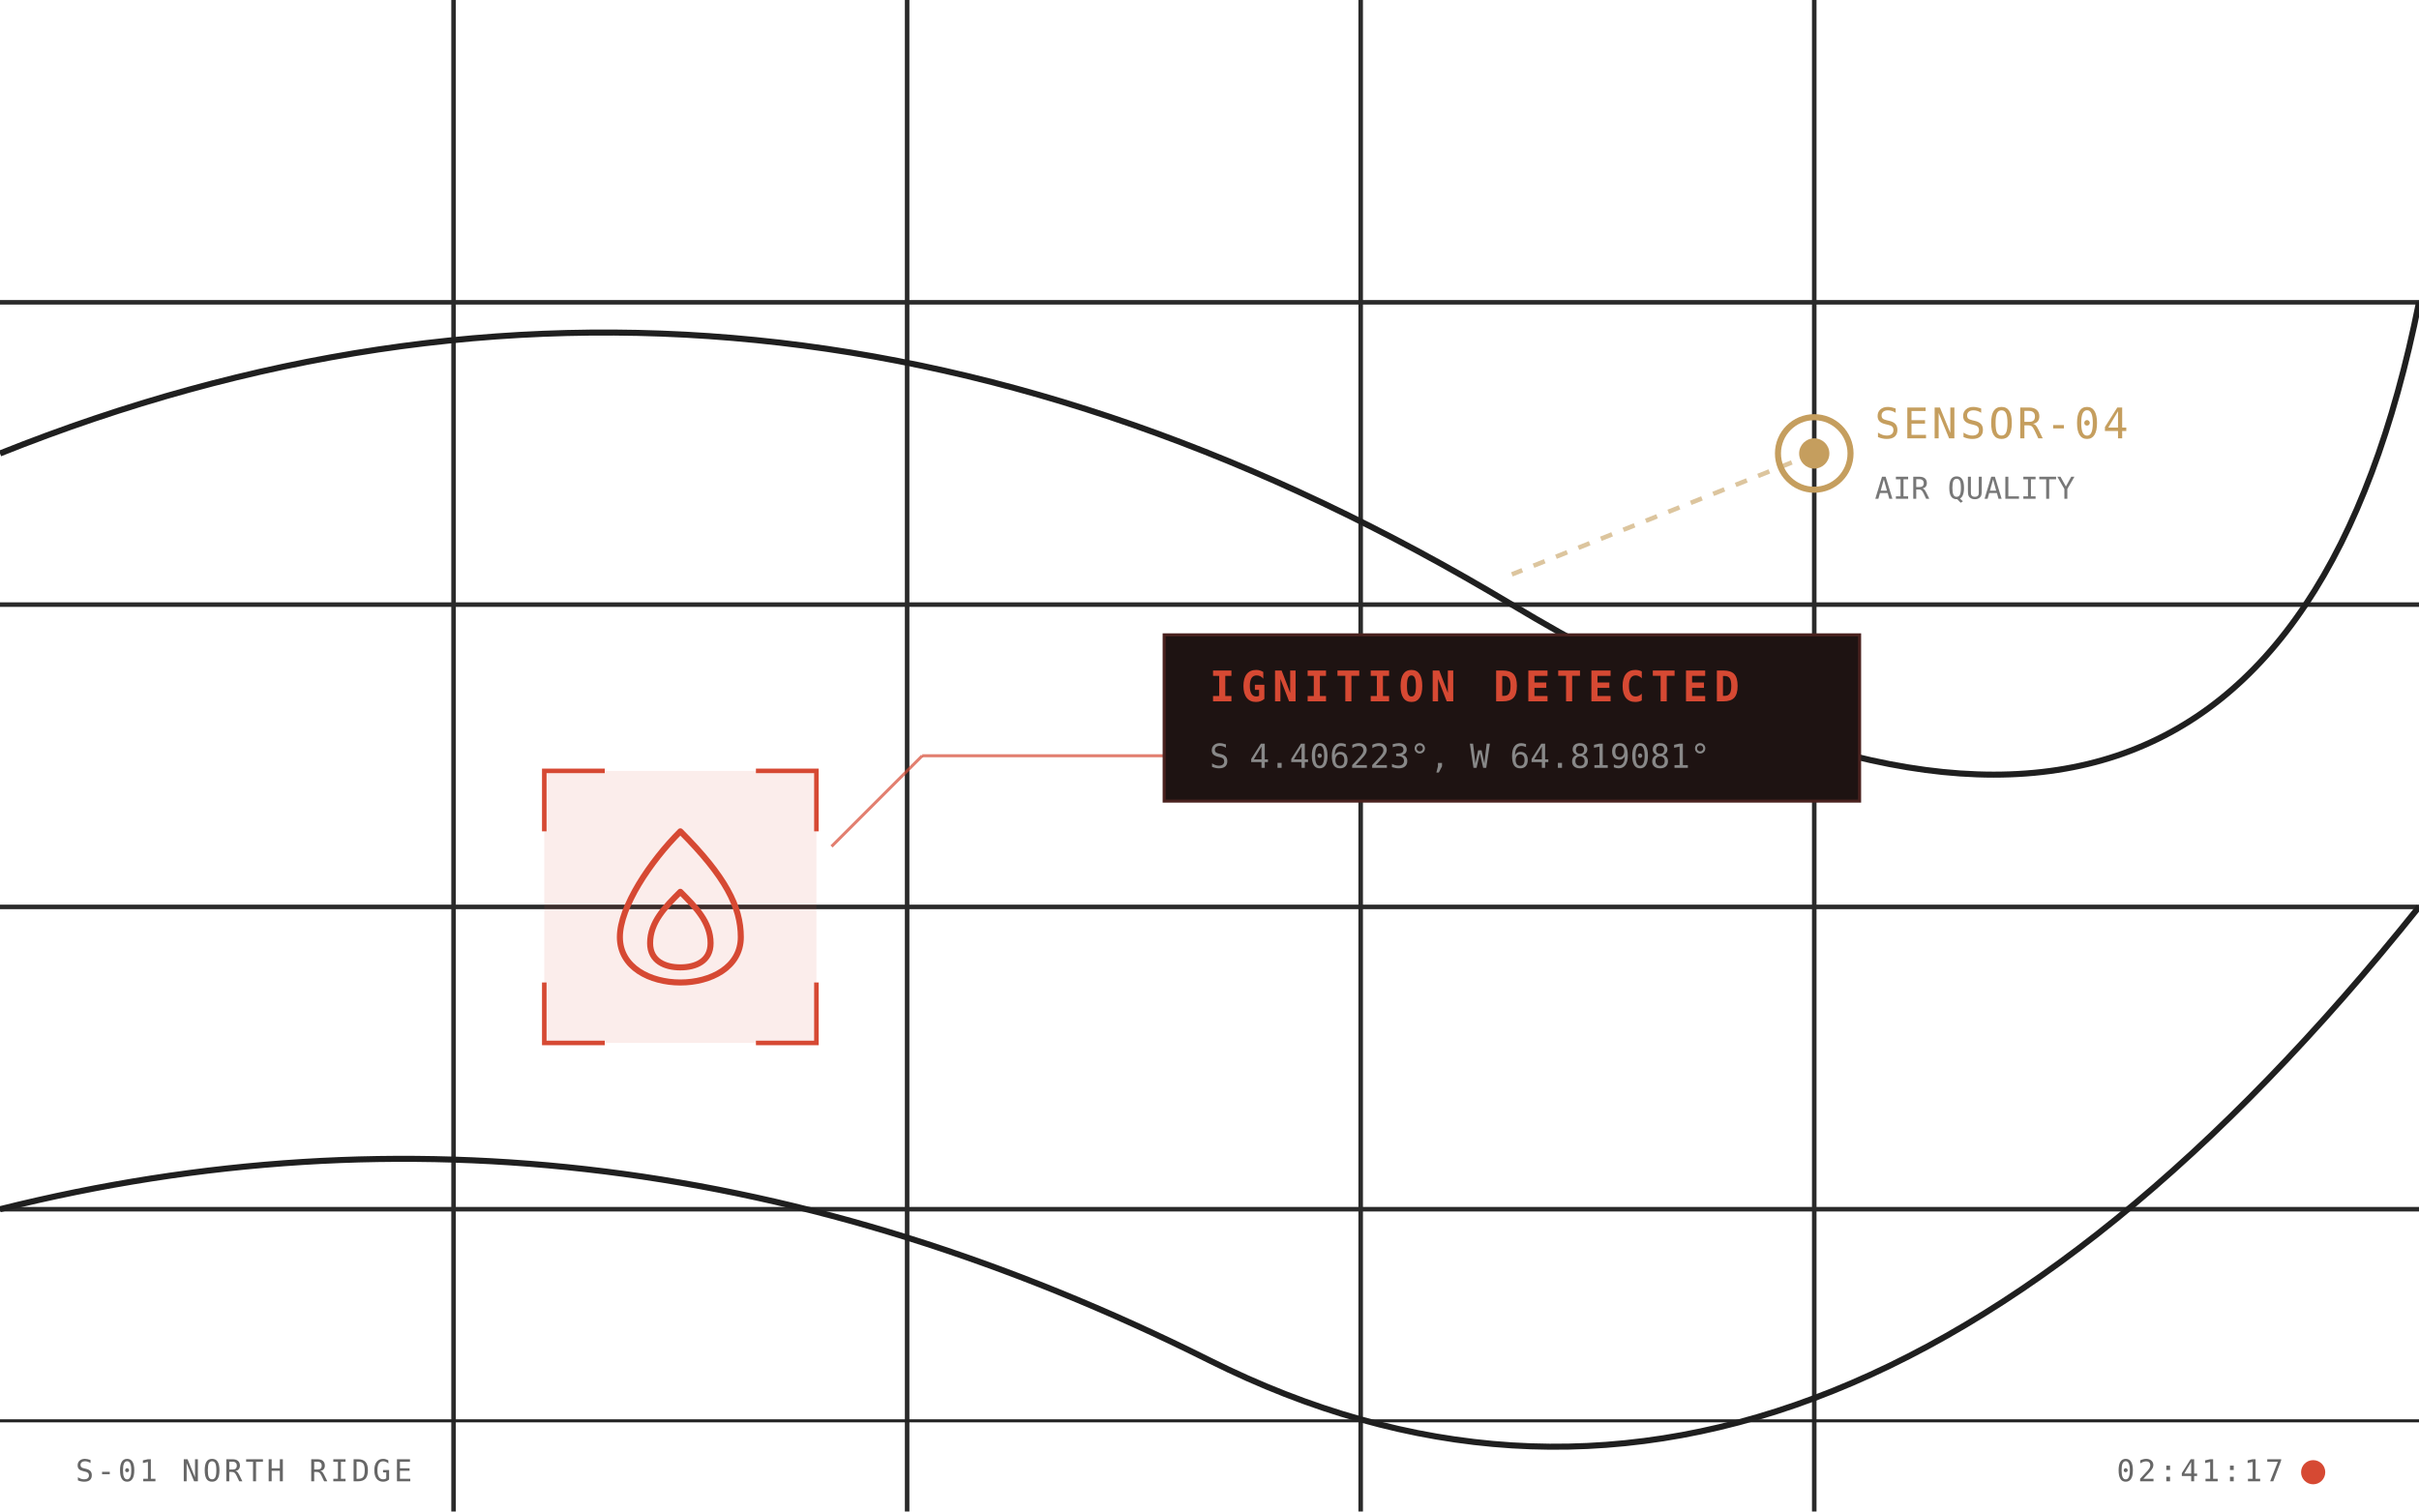
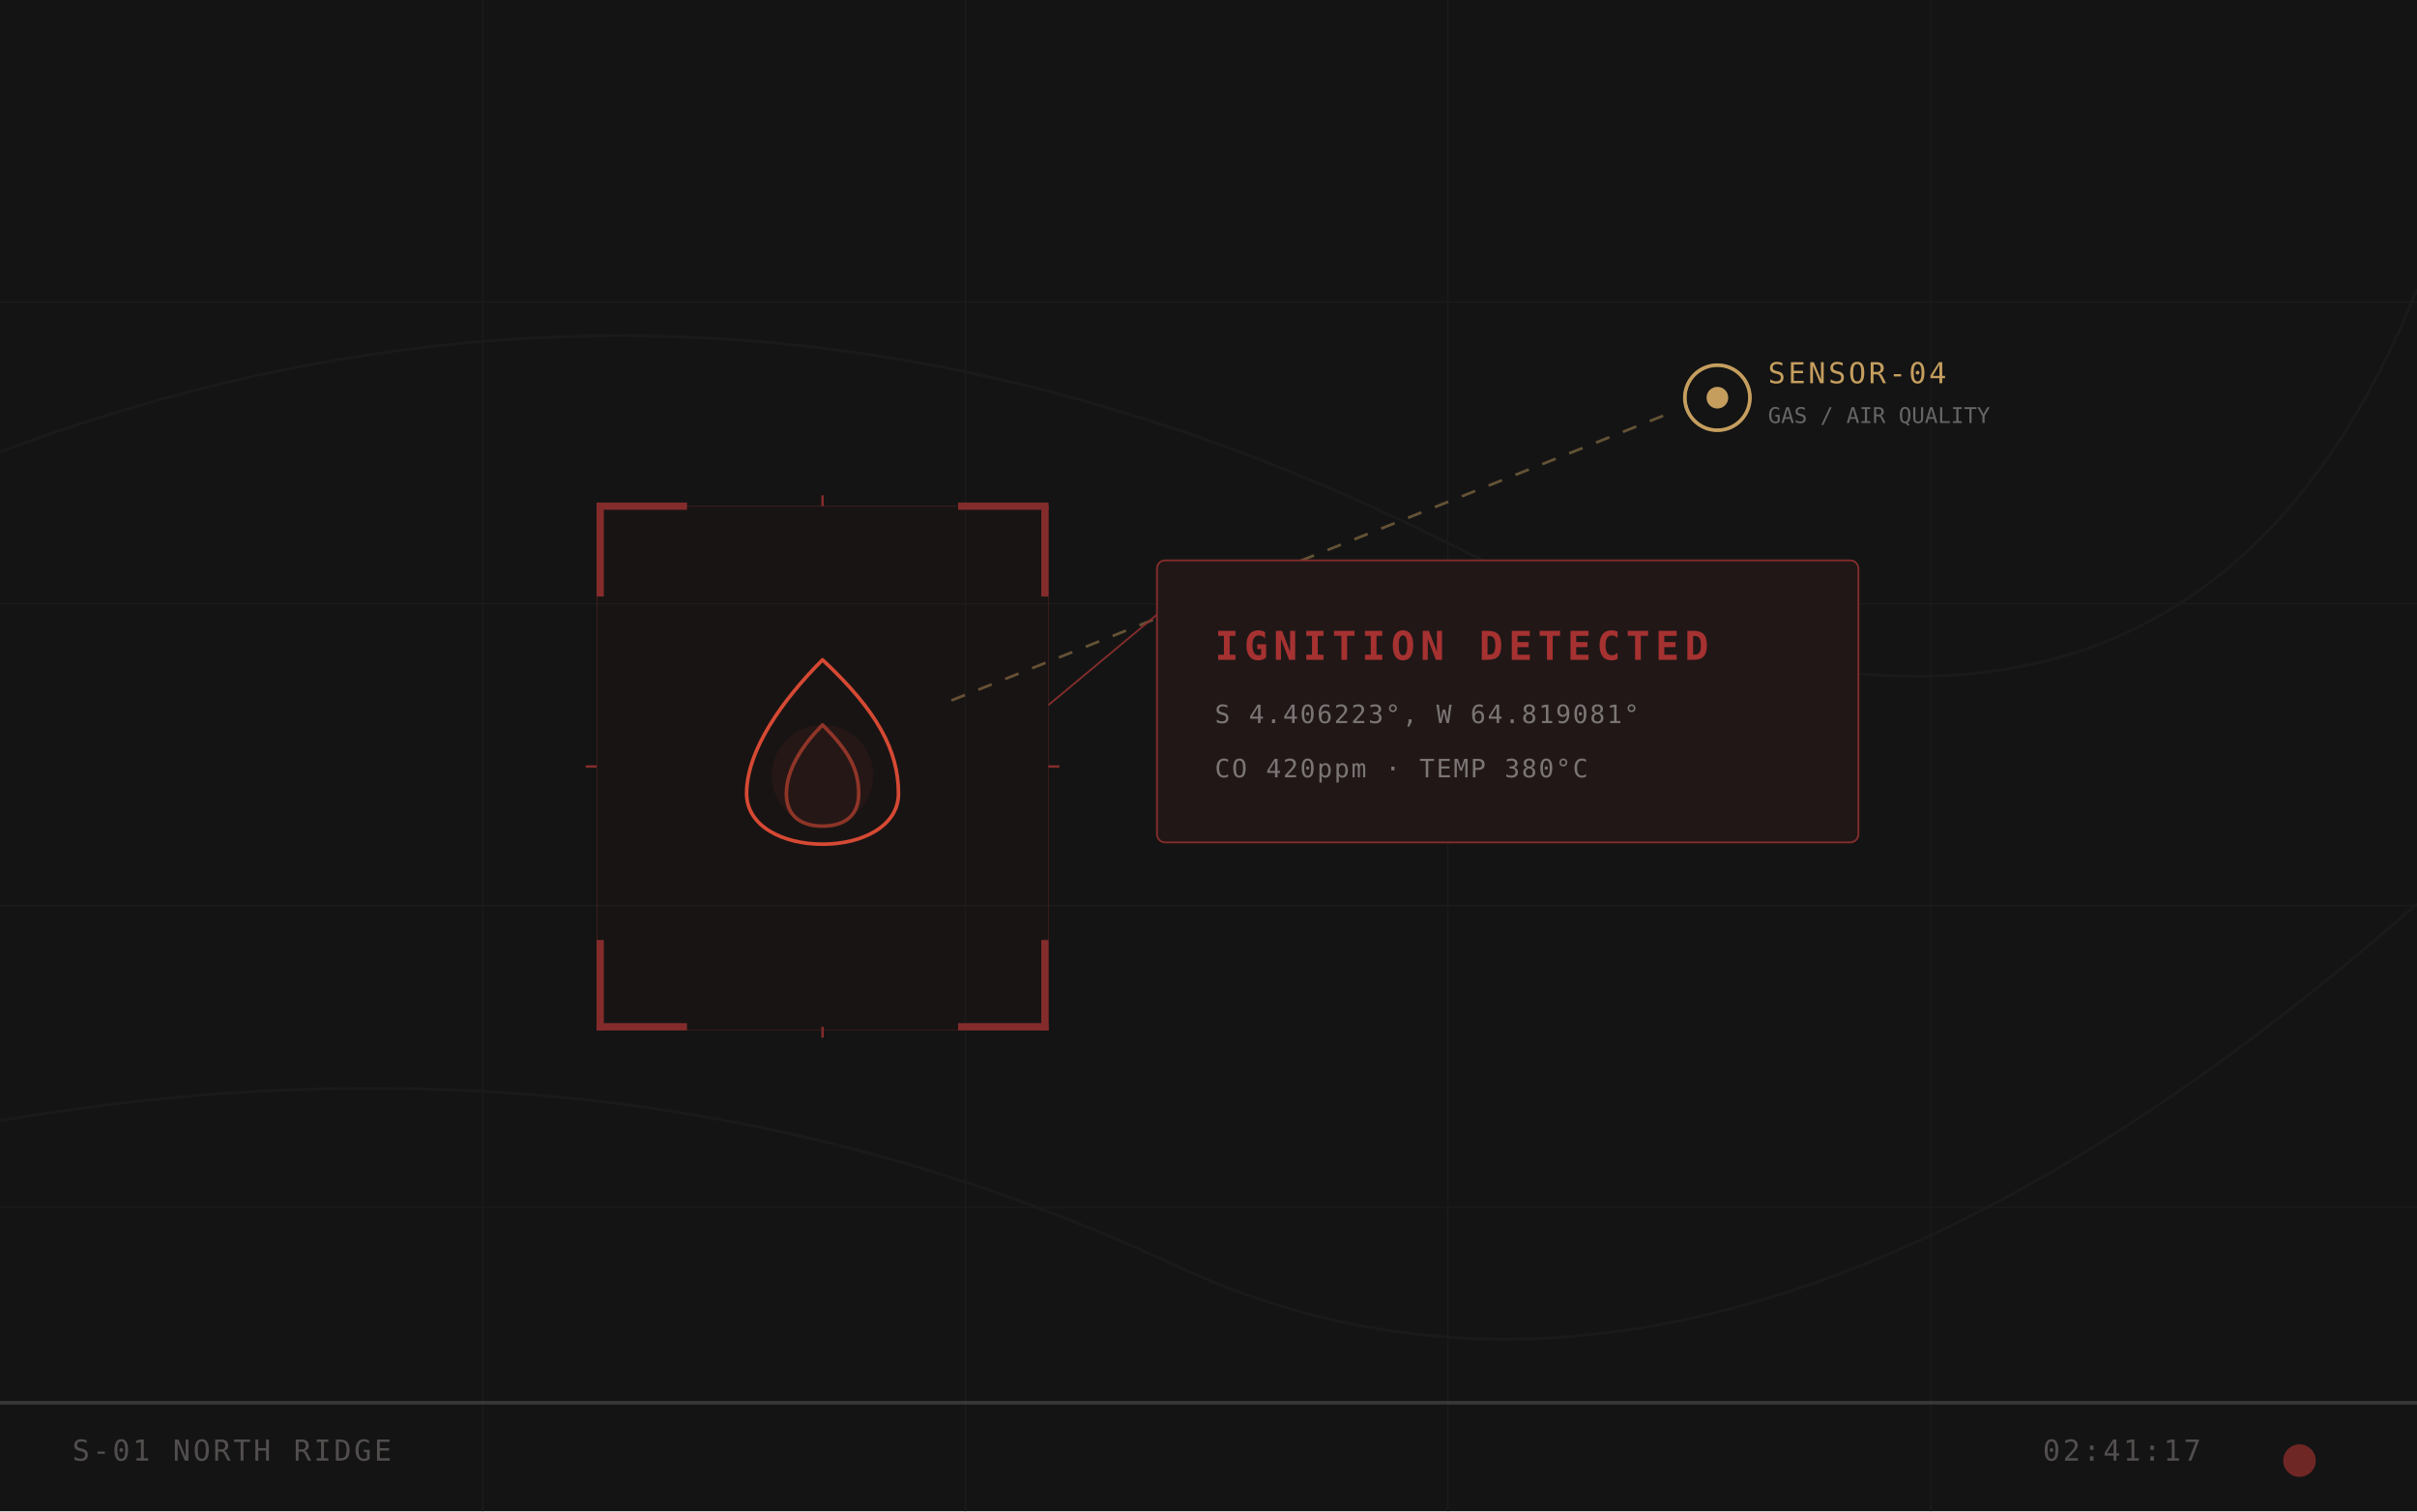
- <svg xmlns="http://www.w3.org/2000/svg" viewBox="0 0 800 500" style="background-color: #121212; font-family: monospace;">
-   <g stroke="#2a2a2a" stroke-width="1.5">
-     <line x1="0" y1="100" x2="800" y2="100" />
-     <line x1="0" y1="200" x2="800" y2="200" />
-     <line x1="0" y1="300" x2="800" y2="300" />
-     <line x1="0" y1="400" x2="800" y2="400" />
-     <line x1="150" y1="0" x2="150" y2="500" />
-     <line x1="300" y1="0" x2="300" y2="500" />
-     <line x1="450" y1="0" x2="450" y2="500" />
-     <line x1="600" y1="0" x2="600" y2="500" />
+ <svg xmlns="http://www.w3.org/2000/svg" width="1337" height="836" viewBox="0 0 1337 836" fill="none">
+   <rect width="1337" height="836" fill="#141414" />
+   <g stroke="#1e1e1e" stroke-width="0.5">
+     <line x1="0" y1="167" x2="1337" y2="167" />
+     <line x1="0" y1="334" x2="1337" y2="334" />
+     <line x1="0" y1="501" x2="1337" y2="501" />
+     <line x1="0" y1="668" x2="1337" y2="668" />
+     <line x1="267" y1="0" x2="267" y2="836" />
+     <line x1="534" y1="0" x2="534" y2="836" />
+     <line x1="801" y1="0" x2="801" y2="836" />
+     <line x1="1068" y1="0" x2="1068" y2="836" />
  </g>
-   <path d="M 0 400 Q 200 350 400 450 T 800 300" fill="none" stroke="#1f1f1f" stroke-width="2" />
-   <path d="M 0 150 Q 250 50 500 200 T 800 100" fill="none" stroke="#1f1f1f" stroke-width="2" />
-   <g fill="#4a4a4a">
-     <circle cx="225" cy="300" r="10" opacity="0">
-       <animate attributeName="cx" values="225; 600" dur="4s" repeatCount="indefinite" />
-       <animate attributeName="cy" values="300; 150" dur="4s" repeatCount="indefinite" />
-       <animate attributeName="r" values="5; 45" dur="4s" repeatCount="indefinite" />
-       <animate attributeName="opacity" values="0; 0.6; 0" dur="4s" repeatCount="indefinite" />
+   <path d="M 0 620 Q 350 560 650 700 T 1337 500" fill="none" stroke="#1a1a1a" stroke-width="1.5" />
+   <path d="M 0 250 Q 400 100 800 300 T 1337 160" fill="none" stroke="#1a1a1a" stroke-width="1.5" />
+   <line x1="920" y1="230" x2="520" y2="390" stroke="#c59e5e" stroke-width="1.5" stroke-dasharray="8 8" opacity="0.45" />
+   <g fill="#444">
+     <circle r="4" opacity="0">
+       <animate attributeName="cx" values="440;900" dur="5s" repeatCount="indefinite" />
+       <animate attributeName="cy" values="430;240" dur="5s" repeatCount="indefinite" />
+       <animate attributeName="r" values="4;50" dur="5s" repeatCount="indefinite" />
+       <animate attributeName="opacity" values="0;0.3;0" dur="5s" repeatCount="indefinite" />
    </circle>
-     <circle cx="225" cy="300" r="10" opacity="0">
-       <animate attributeName="cx" values="225; 600" dur="4s" begin="1.33s" repeatCount="indefinite" />
-       <animate attributeName="cy" values="300; 150" dur="4s" begin="1.33s" repeatCount="indefinite" />
-       <animate attributeName="r" values="5; 45" dur="4s" begin="1.33s" repeatCount="indefinite" />
-       <animate attributeName="opacity" values="0; 0.6; 0" dur="4s" begin="1.33s" repeatCount="indefinite" />
+     <circle r="4" opacity="0">
+       <animate attributeName="cx" values="440;900" dur="5s" begin="1.67s" repeatCount="indefinite" />
+       <animate attributeName="cy" values="430;240" dur="5s" begin="1.67s" repeatCount="indefinite" />
+       <animate attributeName="r" values="4;50" dur="5s" begin="1.67s" repeatCount="indefinite" />
+       <animate attributeName="opacity" values="0;0.3;0" dur="5s" begin="1.67s" repeatCount="indefinite" />
    </circle>
-     <circle cx="225" cy="300" r="10" opacity="0">
-       <animate attributeName="cx" values="225; 600" dur="4s" begin="2.66s" repeatCount="indefinite" />
-       <animate attributeName="cy" values="300; 150" dur="4s" begin="2.66s" repeatCount="indefinite" />
-       <animate attributeName="r" values="5; 45" dur="4s" begin="2.66s" repeatCount="indefinite" />
-       <animate attributeName="opacity" values="0; 0.6; 0" dur="4s" begin="2.66s" repeatCount="indefinite" />
+     <circle r="4" opacity="0">
+       <animate attributeName="cx" values="440;900" dur="5s" begin="3.33s" repeatCount="indefinite" />
+       <animate attributeName="cy" values="430;240" dur="5s" begin="3.33s" repeatCount="indefinite" />
+       <animate attributeName="r" values="4;50" dur="5s" begin="3.33s" repeatCount="indefinite" />
+       <animate attributeName="opacity" values="0;0.3;0" dur="5s" begin="3.33s" repeatCount="indefinite" />
    </circle>
  </g>
-   <g transform="translate(600, 150)">
-     <line x1="0" y1="0" x2="-100" y2="40" stroke="#c59e5e" stroke-width="1.5" stroke-dasharray="4 4" opacity="0.6" />
-     <circle cx="0" cy="0" r="12" fill="none" stroke="#c59e5e" stroke-width="2" />
-     <circle cx="0" cy="0" r="5" fill="#c59e5e" />
-     <text x="20" y="-5" fill="#c59e5e" font-size="14" letter-spacing="1">SENSOR-04</text>
-     <text x="20" y="15" fill="#777" font-size="10">AIR QUALITY</text>
-     <circle cx="0" cy="0" r="12" fill="none" stroke="#c59e5e" stroke-width="1.5">
-       <animate attributeName="r" values="12; 45" dur="2s" repeatCount="indefinite" />
-       <animate attributeName="opacity" values="0.8; 0" dur="2s" repeatCount="indefinite" />
+   <rect x="330" y="280" width="250" height="290" fill="#FF0000" fill-opacity="0.02" />
+   <rect x="330.1" y="280.1" width="249.8" height="289.8" stroke="#832B2B" stroke-opacity="0.8" stroke-width="0.2" stroke-linejoin="round" />
+   <line x1="380" y1="280" x2="330" y2="280" stroke="#842C2C" stroke-width="4" />
+   <line x1="332" y1="280" x2="332" y2="330" stroke="#842C2C" stroke-width="4" />
+   <line x1="580" y1="280" x2="530" y2="280" stroke="#842C2C" stroke-width="4" />
+   <line x1="578" y1="280" x2="578" y2="330" stroke="#842C2C" stroke-width="4" />
+   <line x1="332" y1="520" x2="332" y2="570" stroke="#842C2C" stroke-width="4" />
+   <line x1="330" y1="568" x2="380" y2="568" stroke="#842C2C" stroke-width="4" />
+   <line x1="578" y1="520" x2="578" y2="570" stroke="#842C2C" stroke-width="4" />
+   <line x1="530" y1="568" x2="580" y2="568" stroke="#842C2C" stroke-width="4" />
+   <line x1="455" y1="274" x2="455" y2="280" stroke="#862C2C" stroke-width="1.3" />
+   <line x1="455" y1="568" x2="455" y2="574" stroke="#862C2C" stroke-width="1.3" />
+   <line x1="324" y1="424" x2="330" y2="424" stroke="#862C2C" stroke-width="1.3" />
+   <line x1="580" y1="424" x2="586" y2="424" stroke="#862C2C" stroke-width="1.3" />
+   <g transform="translate(455, 415)">
+     <path d="M 0 -50 C 30 -22 42 0 42 24 C 42 42 22 52 0 52 C -22 52 -42 42 -42 24 C -42 0 -22 -28 0 -50 Z" fill="none" stroke="#d64933" stroke-width="2" stroke-linejoin="round" />
+     <path d="M 0 -14 C 14 0 20 10 20 24 C 20 38 10 42 0 42 C -10 42 -20 38 -20 24 C -20 10 -10 -4 0 -14 Z" fill="none" stroke="#d64933" stroke-width="2" stroke-linejoin="round" opacity="0.6" />
+     <circle cx="0" cy="14" r="28" fill="#d64933" opacity="0.06">
+       <animate attributeName="r" values="24;36;24" dur="1.8s" repeatCount="indefinite" />
+       <animate attributeName="opacity" values="0.04;0.1;0.04" dur="1.8s" repeatCount="indefinite" />
    </circle>
  </g>
-   <g transform="translate(225, 300)">
-     <g stroke="#d64933" stroke-width="1.5" fill="none">
-       <path d="M -45 -25 L -45 -45 L -25 -45" />
-       <path d="M 45 -25 L 45 -45 L 25 -45" />
-       <path d="M -45 25 L -45 45 L -25 45" />
-       <path d="M 45 25 L 45 45 L 25 45" />
-     </g>
-     <rect x="-45" y="-45" width="90" height="90" fill="#d64933" opacity="0.1">
-       <animate attributeName="opacity" values="0.05; 0.25; 0.05" dur="1.5s" repeatCount="indefinite" />
-     </rect>
-     <path d="M 0 -25 C 15 -10 20 0 20 10 C 20 20 10 25 0 25 C -10 25 -20 20 -20 10 C -20 0 -10 -15 0 -25 Z" fill="none" stroke="#d64933" stroke-width="2" stroke-linejoin="round" />
-     <path d="M 0 -5 C 5 0 10 5 10 12 C 10 18 5 20 0 20 C -5 20 -10 18 -10 12 C -10 5 -5 0 0 -5 Z" fill="none" stroke="#d64933" stroke-width="2" stroke-linejoin="round" />
-     <line x1="50" y1="-20" x2="80" y2="-50" stroke="#d64933" stroke-width="1" opacity="0.7" />
-     <line x1="80" y1="-50" x2="160" y2="-50" stroke="#d64933" stroke-width="1" opacity="0.7" />
-   </g>
-   <g transform="translate(385, 250)">
-     <rect x="0" y="-40" width="230" height="55" fill="#1e1312" stroke="#4a221f" stroke-width="1" />
-     <text x="15" y="-18" fill="#d64933" font-size="14" font-weight="bold" letter-spacing="2">IGNITION DETECTED</text>
-     <text x="15" y="4" fill="#888" font-size="11">S 4.406223°, W 64.819081°</text>
-   </g>
-   <g transform="translate(0, 470)">
-     <line x1="0" y1="0" x2="800" y2="0" stroke="#222" stroke-width="1" />
-     <text x="25" y="20" fill="#666" font-size="10" letter-spacing="1">S-01  NORTH RIDGE</text>
-     <text x="700" y="20" fill="#666" font-size="10" letter-spacing="1">02:41:17</text>
-     <circle cx="765" cy="17" r="4" fill="#d64933">
-       <animate attributeName="opacity" values="1; 0.2; 1" dur="1s" repeatCount="indefinite" />
+   <line x1="580" y1="390" x2="640" y2="340" stroke="#842C2C" stroke-width="1" />
+   <rect x="640" y="310" width="388" height="156" rx="4.5" fill="#211717" stroke="#842C2C" />
+   <text x="672" y="365" fill="#A53231" font-family="monospace" font-size="22" font-weight="bold" letter-spacing="3">IGNITION DETECTED</text>
+   <text x="672" y="400" fill="#7B7575" font-family="monospace" font-size="14" letter-spacing="1">S 4.406223°, W 64.819081°</text>
+   <text x="672" y="430" fill="#7B7575" font-family="monospace" font-size="14" letter-spacing="1">CO 420ppm · TEMP 380°C</text>
+   <g transform="translate(950, 220)">
+     <circle cx="0" cy="0" r="18" fill="none" stroke="#c59e5e" stroke-width="2" />
+     <circle cx="0" cy="0" r="6" fill="#c59e5e" />
+     <text x="28" y="-8" fill="#c59e5e" font-family="monospace" font-size="16" letter-spacing="1.5">SENSOR-04</text>
+     <text x="28" y="14" fill="#666" font-family="monospace" font-size="12">GAS / AIR QUALITY</text>
+     <circle cx="0" cy="0" r="18" fill="none" stroke="#c59e5e" stroke-width="1.5">
+       <animate attributeName="r" values="18;55" dur="2.5s" repeatCount="indefinite" />
+       <animate attributeName="opacity" values="0.6;0" dur="2.5s" repeatCount="indefinite" />
    </circle>
  </g>
+   <line y1="776" x2="1337" y2="776" stroke="#7B7575" stroke-opacity="0.35" stroke-width="2" />
+   <text x="40" y="808" fill="#7B7575" font-family="monospace" font-size="16" letter-spacing="1.5" opacity="0.6">S-01  NORTH RIDGE</text>
+   <text x="1130" y="808" fill="#7B7575" font-family="monospace" font-size="16" letter-spacing="1.5" opacity="0.6">02:41:17</text>
+   <circle cx="1272" cy="808" r="9" fill="#6F2726">
+     <animate attributeName="opacity" values="1;0.2;1" dur="1.2s" repeatCount="indefinite" />
+   </circle>
</svg>
